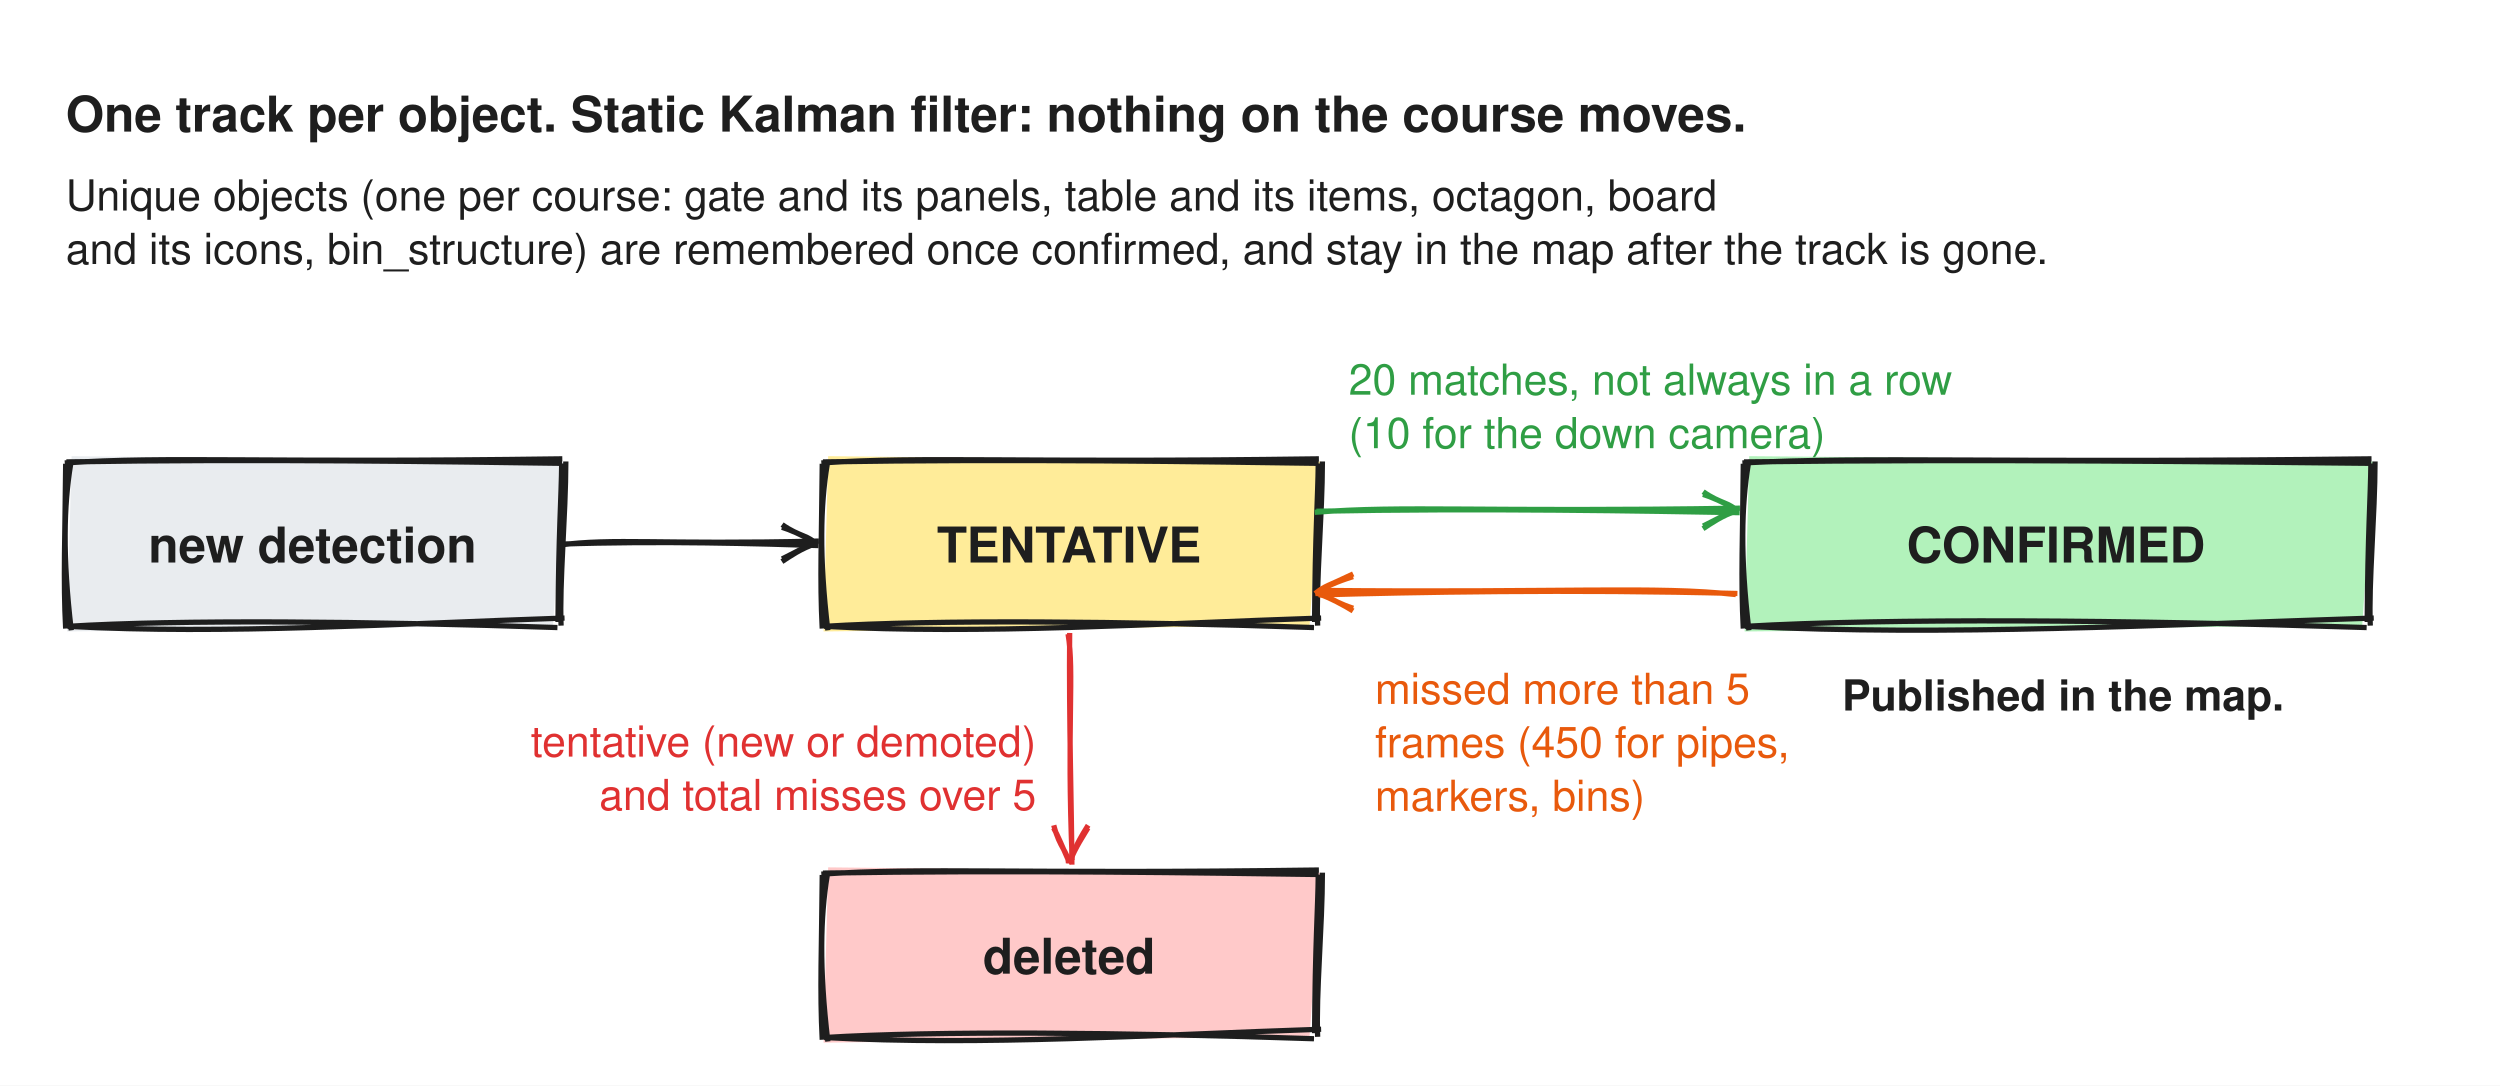
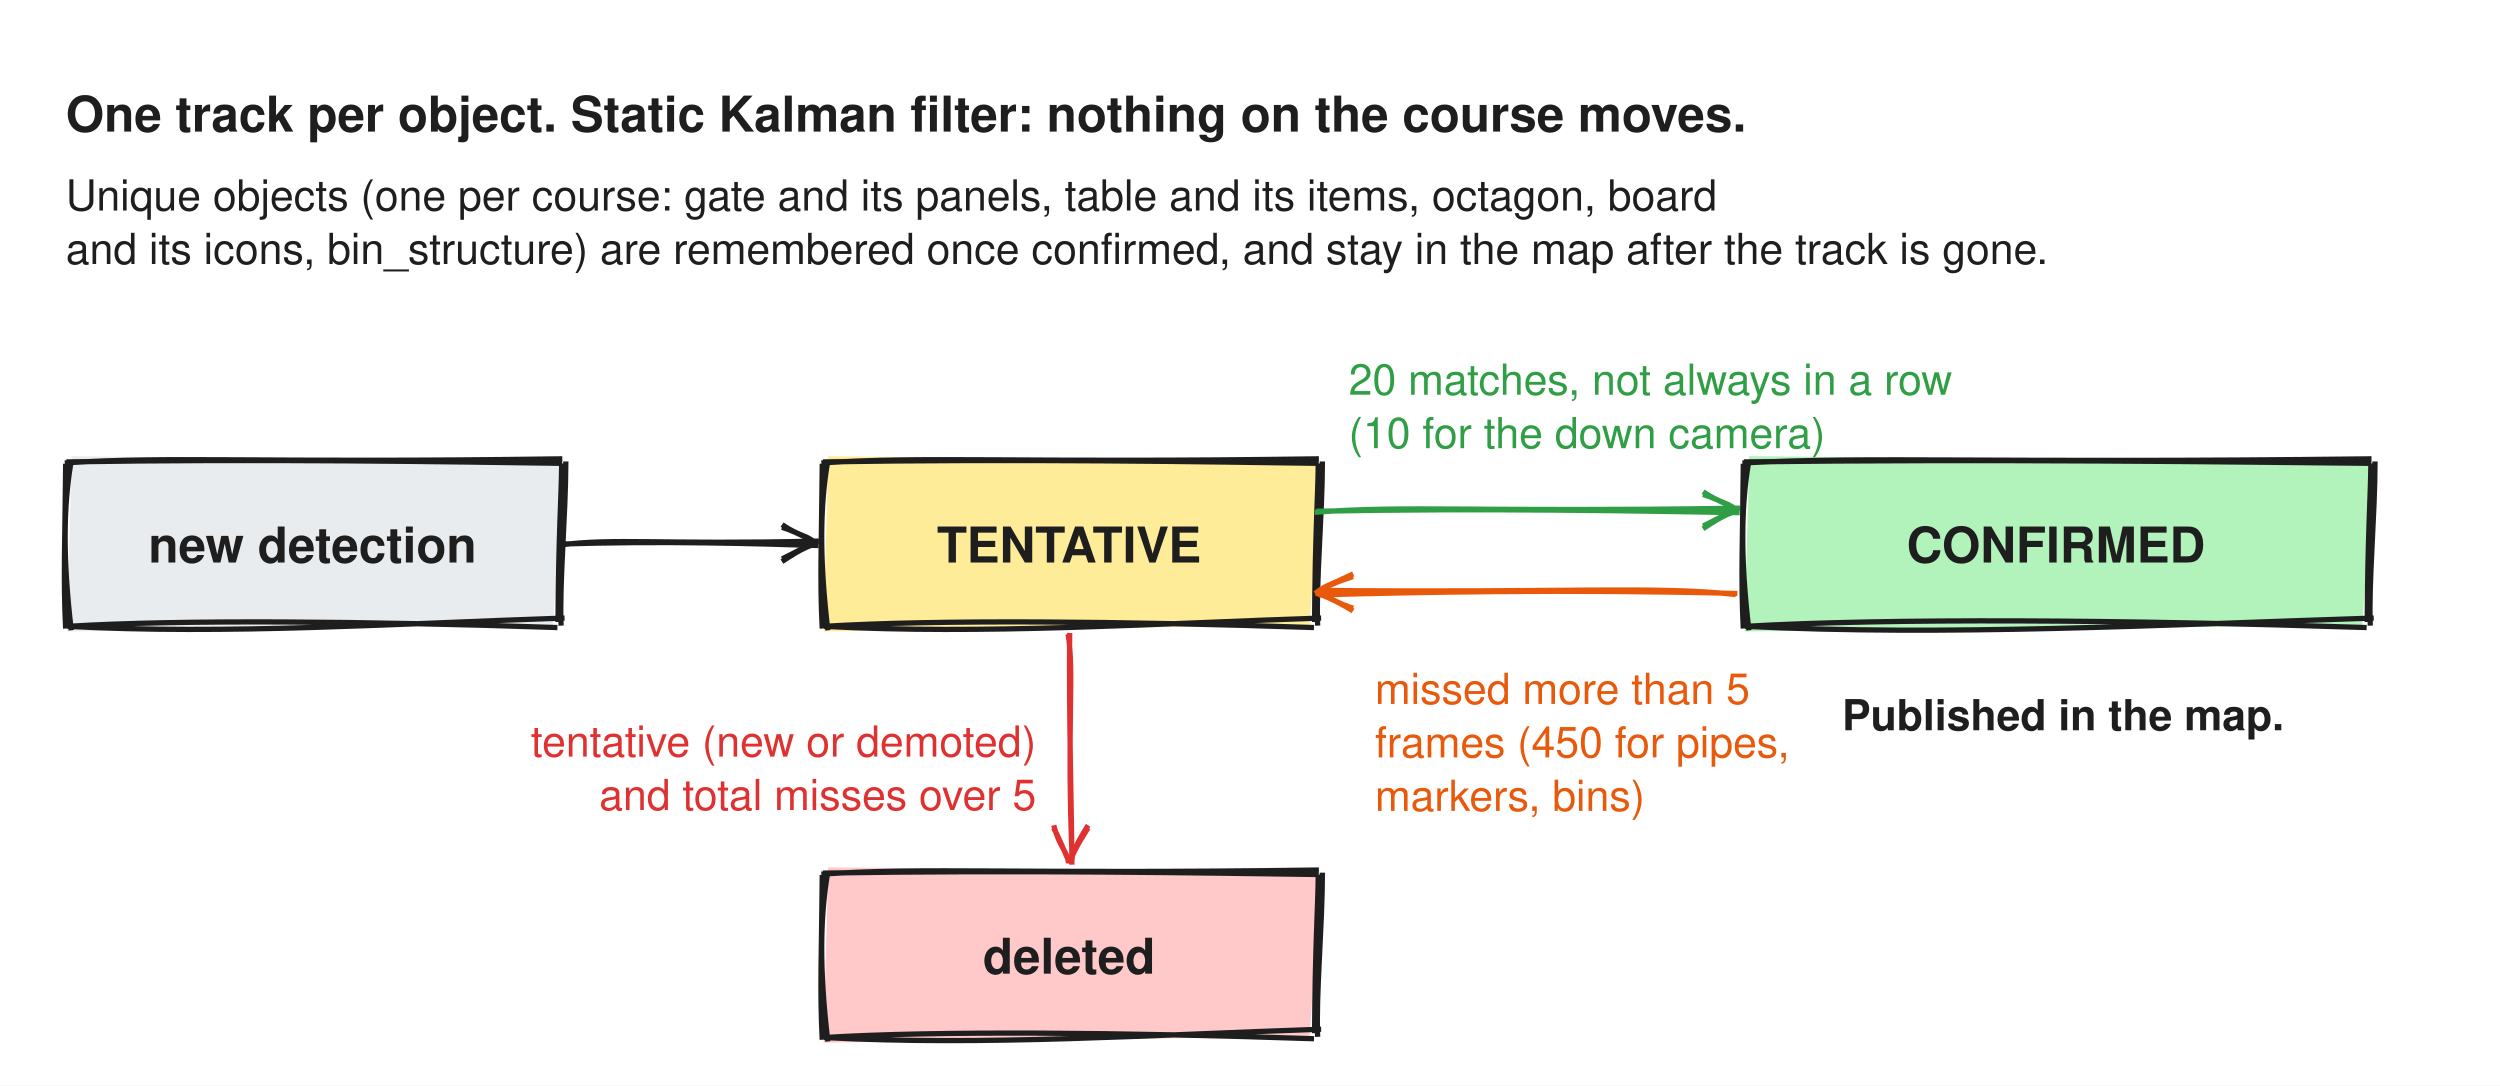
<svg xmlns="http://www.w3.org/2000/svg" viewBox="0 0 760 330" width="760" height="330">
  <rect width="100%" height="100%" fill="#ffffff" />
  <path d="M21.757 138.674 L171.551 140.329 L168.112 190.117 L20.363 191.972" stroke="none" stroke-width="0" fill="#e9ecef" />
  <path d="M19.687 140.742 C51.241 138.606, 78.867 140.762, 170.943 139.484 M20.178 140.42 C78.776 139.445, 138.505 140.405, 170.854 140.853 M172.013 140.281 C171.994 156.856, 170.04 177.108, 170.566 190.193 M170.747 140.887 C170.654 151.063, 169.787 161.827, 169.628 189.087 M171.623 187.887 C120.243 189.58, 68.617 192.999, 20.581 190.405 M169.46 190.777 C111.648 188.812, 54.116 188.324, 20.496 190.414 M21.666 191.613 C18.989 169.005, 19.438 153.654, 21.459 141.26 M19.958 191.082 C19.175 176.431, 19.785 162.496, 19.963 140.981" stroke="#1e1e1e" stroke-width="1.6" fill="none" />
  <text x="95" y="171" font-family="Helvetica, Arial, sans-serif" font-size="15" font-weight="bold" fill="#1e1e1e" text-anchor="middle">new detection</text>
  <path d="M251.757 138.674 L401.551 140.329 L398.112 190.117 L250.363 191.972" stroke="none" stroke-width="0" fill="#ffec99" />
  <path d="M249.687 140.742 C281.241 138.606, 308.867 140.762, 400.943 139.484 M250.178 140.42 C308.776 139.445, 368.505 140.405, 400.854 140.853 M402.013 140.281 C401.994 156.856, 400.04 177.108, 400.566 190.193 M400.747 140.887 C400.654 151.063, 399.787 161.827, 399.628 189.087 M401.623 187.887 C350.243 189.58, 298.617 192.999, 250.581 190.405 M399.46 190.777 C341.648 188.812, 284.116 188.324, 250.496 190.414 M251.666 191.613 C248.989 169.005, 249.438 153.654, 251.459 141.26 M249.958 191.082 C249.175 176.431, 249.785 162.496, 249.963 140.981" stroke="#1e1e1e" stroke-width="1.6" fill="none" />
  <text x="325" y="171" font-family="Helvetica, Arial, sans-serif" font-size="15" font-weight="bold" fill="#1e1e1e" text-anchor="middle">TENTATIVE</text>
  <path d="M531.757 138.674 L721.551 140.329 L718.112 190.117 L530.363 191.972" stroke="none" stroke-width="0" fill="#b2f2bb" />
  <path d="M529.687 140.742 C569.242 138.683, 604.87 140.839, 720.943 139.484 M530.178 140.42 C604.462 139.495, 679.879 140.455, 720.854 140.853 M722.013 140.281 C721.994 156.856, 720.04 177.108, 720.566 190.193 M720.747 140.887 C720.654 151.063, 719.787 161.827, 719.628 189.087 M721.623 187.887 C656.601 189.977, 591.333 193.396, 530.581 190.405 M719.46 190.777 C646.32 188.385, 573.459 187.897, 530.496 190.414 M531.666 191.613 C528.989 169.005, 529.438 153.654, 531.459 141.26 M529.958 191.082 C529.175 176.431, 529.785 162.496, 529.963 140.981" stroke="#1e1e1e" stroke-width="1.6" fill="none" />
  <text x="625" y="171" font-family="Helvetica, Arial, sans-serif" font-size="15" font-weight="bold" fill="#1e1e1e" text-anchor="middle">CONFIRMED</text>
  <path d="M251.757 263.674 L401.551 265.329 L398.112 315.117 L250.363 316.972" stroke="none" stroke-width="0" fill="#ffc9c9" />
  <path d="M249.687 265.742 C281.241 263.606, 308.867 265.762, 400.943 264.484 M250.178 265.42 C308.776 264.445, 368.505 265.405, 400.854 265.853 M402.013 265.281 C401.994 281.856, 400.04 302.108, 400.566 315.193 M400.747 265.887 C400.654 276.063, 399.787 286.827, 399.628 314.087 M401.623 312.887 C350.243 314.58, 298.617 317.999, 250.581 315.405 M399.46 315.777 C341.648 313.812, 284.116 313.324, 250.496 315.414 M251.666 316.613 C248.989 294.005, 249.438 278.654, 251.459 266.26 M249.958 316.082 C249.175 301.431, 249.785 287.496, 249.963 265.981" stroke="#1e1e1e" stroke-width="1.6" fill="none" />
  <text x="325" y="296" font-family="Helvetica, Arial, sans-serif" font-size="15" font-weight="bold" fill="#1e1e1e" text-anchor="middle">deleted</text>
  <path d="M169.687 165.742 C186.838 163.466, 200.061 165.622, 248.943 164.484 M170.178 165.42 C200.54 164.354, 232.033 165.314, 248.854 165.853" stroke="#1e1e1e" stroke-width="1.6" fill="none" />
  <path d="M247.812 165.445 C246.549 162.924, 242.959 163.174, 237.761 159.471 M248.107 165.252 C243.736 162.493, 240.041 161.022, 237.707 160.292" stroke="#1e1e1e" stroke-width="1.6" fill="none" />
  <path d="M247.812 165.445 C246.61 165.012, 243.02 167.35, 237.761 169.91 M248.107 165.252 C243.73 166.587, 240.035 169.21, 237.707 170.731" stroke="#1e1e1e" stroke-width="1.6" fill="none" />
  <path d="M399.687 155.742 C426.84 153.563, 450.065 155.719, 528.943 154.484 M400.178 155.42 C450.148 154.417, 501.25 155.377, 528.854 155.853" stroke="#2f9e44" stroke-width="1.6" fill="none" />
  <path d="M527.812 155.445 C526.549 152.924, 522.959 153.174, 517.761 149.471 M528.107 155.252 C523.736 152.493, 520.041 151.022, 517.707 150.292" stroke="#2f9e44" stroke-width="1.6" fill="none" />
  <path d="M527.812 155.445 C526.61 155.012, 523.02 157.35, 517.761 159.91 M528.107 155.252 C523.73 156.587, 520.035 159.21, 517.707 160.731" stroke="#2f9e44" stroke-width="1.6" fill="none" />
  <text x="410" y="120" font-family="Helvetica, Arial, sans-serif" font-size="13" font-weight="normal" fill="#2f9e44" text-anchor="start">20 matches, not always in a row</text>
  <text x="410" y="136.25" font-family="Helvetica, Arial, sans-serif" font-size="13" font-weight="normal" fill="#2f9e44" text-anchor="start">(10 for the down camera)</text>
  <path d="M527.687 180.742 C503.629 178.067, 475.644 180.223, 400.943 179.484 M528.178 180.42 C477.753 179.094, 428.461 180.055, 400.854 180.853" stroke="#e8590c" stroke-width="1.6" fill="none" />
  <path d="M399.812 180.445 C402.933 180.054, 403.666 182.392, 411.371 184.91 M400.107 180.252 C404.205 181.614, 408.985 184.237, 411.318 185.731" stroke="#e8590c" stroke-width="1.6" fill="none" />
  <path d="M399.812 180.445 C402.872 177.966, 403.605 178.215, 411.371 174.471 M400.107 180.252 C404.211 177.52, 408.991 176.049, 411.318 175.292" stroke="#e8590c" stroke-width="1.6" fill="none" />
  <text x="418" y="214" font-family="Helvetica, Arial, sans-serif" font-size="13" font-weight="normal" fill="#e8590c" text-anchor="start">missed more than 5</text>
  <text x="418" y="230.25" font-family="Helvetica, Arial, sans-serif" font-size="13" font-weight="normal" fill="#e8590c" text-anchor="start">frames (450 for pipes,</text>
  <text x="418" y="246.5" font-family="Helvetica, Arial, sans-serif" font-size="13" font-weight="normal" fill="#e8590c" text-anchor="start">markers, bins)</text>
  <path d="M324.687 192.742 C326.643 204.318, 324.263 220.477, 325.943 261.484 M325.178 192.42 C324.909 218.707, 325.813 247.119, 325.854 262.853" stroke="#e03131" stroke-width="1.6" fill="none" />
  <path d="M324.812 262.445 C326.722 258.838, 326.338 257.97, 330.786 250.885 M325.107 262.252 C327.024 257.322, 329.614 253.661, 330.732 251.706" stroke="#e03131" stroke-width="1.6" fill="none" />
  <path d="M324.812 262.445 C324.633 258.818, 322.162 257.95, 320.346 250.885 M325.107 262.252 C322.93 257.309, 321.426 253.648, 320.293 251.706" stroke="#e03131" stroke-width="1.6" fill="none" />
  <text x="315" y="230" font-family="Helvetica, Arial, sans-serif" font-size="13" font-weight="normal" fill="#e03131" text-anchor="end">tentative (new or demoted)</text>
  <text x="315" y="246.25" font-family="Helvetica, Arial, sans-serif" font-size="13" font-weight="normal" fill="#e03131" text-anchor="end">and total misses over 5</text>
-   <text x="560" y="216" font-family="Helvetica, Arial, sans-serif" font-size="13" font-weight="bold" fill="#1e1e1e" text-anchor="start">Published in the map.</text>
+   <text x="560" y="222" font-family="Helvetica, Arial, sans-serif" font-size="13" font-weight="bold" fill="#1e1e1e" text-anchor="start">Published in the map.</text>
  <text x="20" y="40" font-family="Helvetica, Arial, sans-serif" font-size="15" font-weight="bold" fill="#1e1e1e" text-anchor="start">One track per object. Static Kalman filter: nothing on the course moves.</text>
  <text x="20" y="64" font-family="Helvetica, Arial, sans-serif" font-size="13" font-weight="normal" fill="#1e1e1e" text-anchor="start">Unique objects (one per course: gate and its panels, table and its items, octagon, board</text>
  <text x="20" y="80.25" font-family="Helvetica, Arial, sans-serif" font-size="13" font-weight="normal" fill="#1e1e1e" text-anchor="start">and its icons, bin_structure) are remembered once confirmed, and stay in the map after the track is gone.</text>
</svg>
